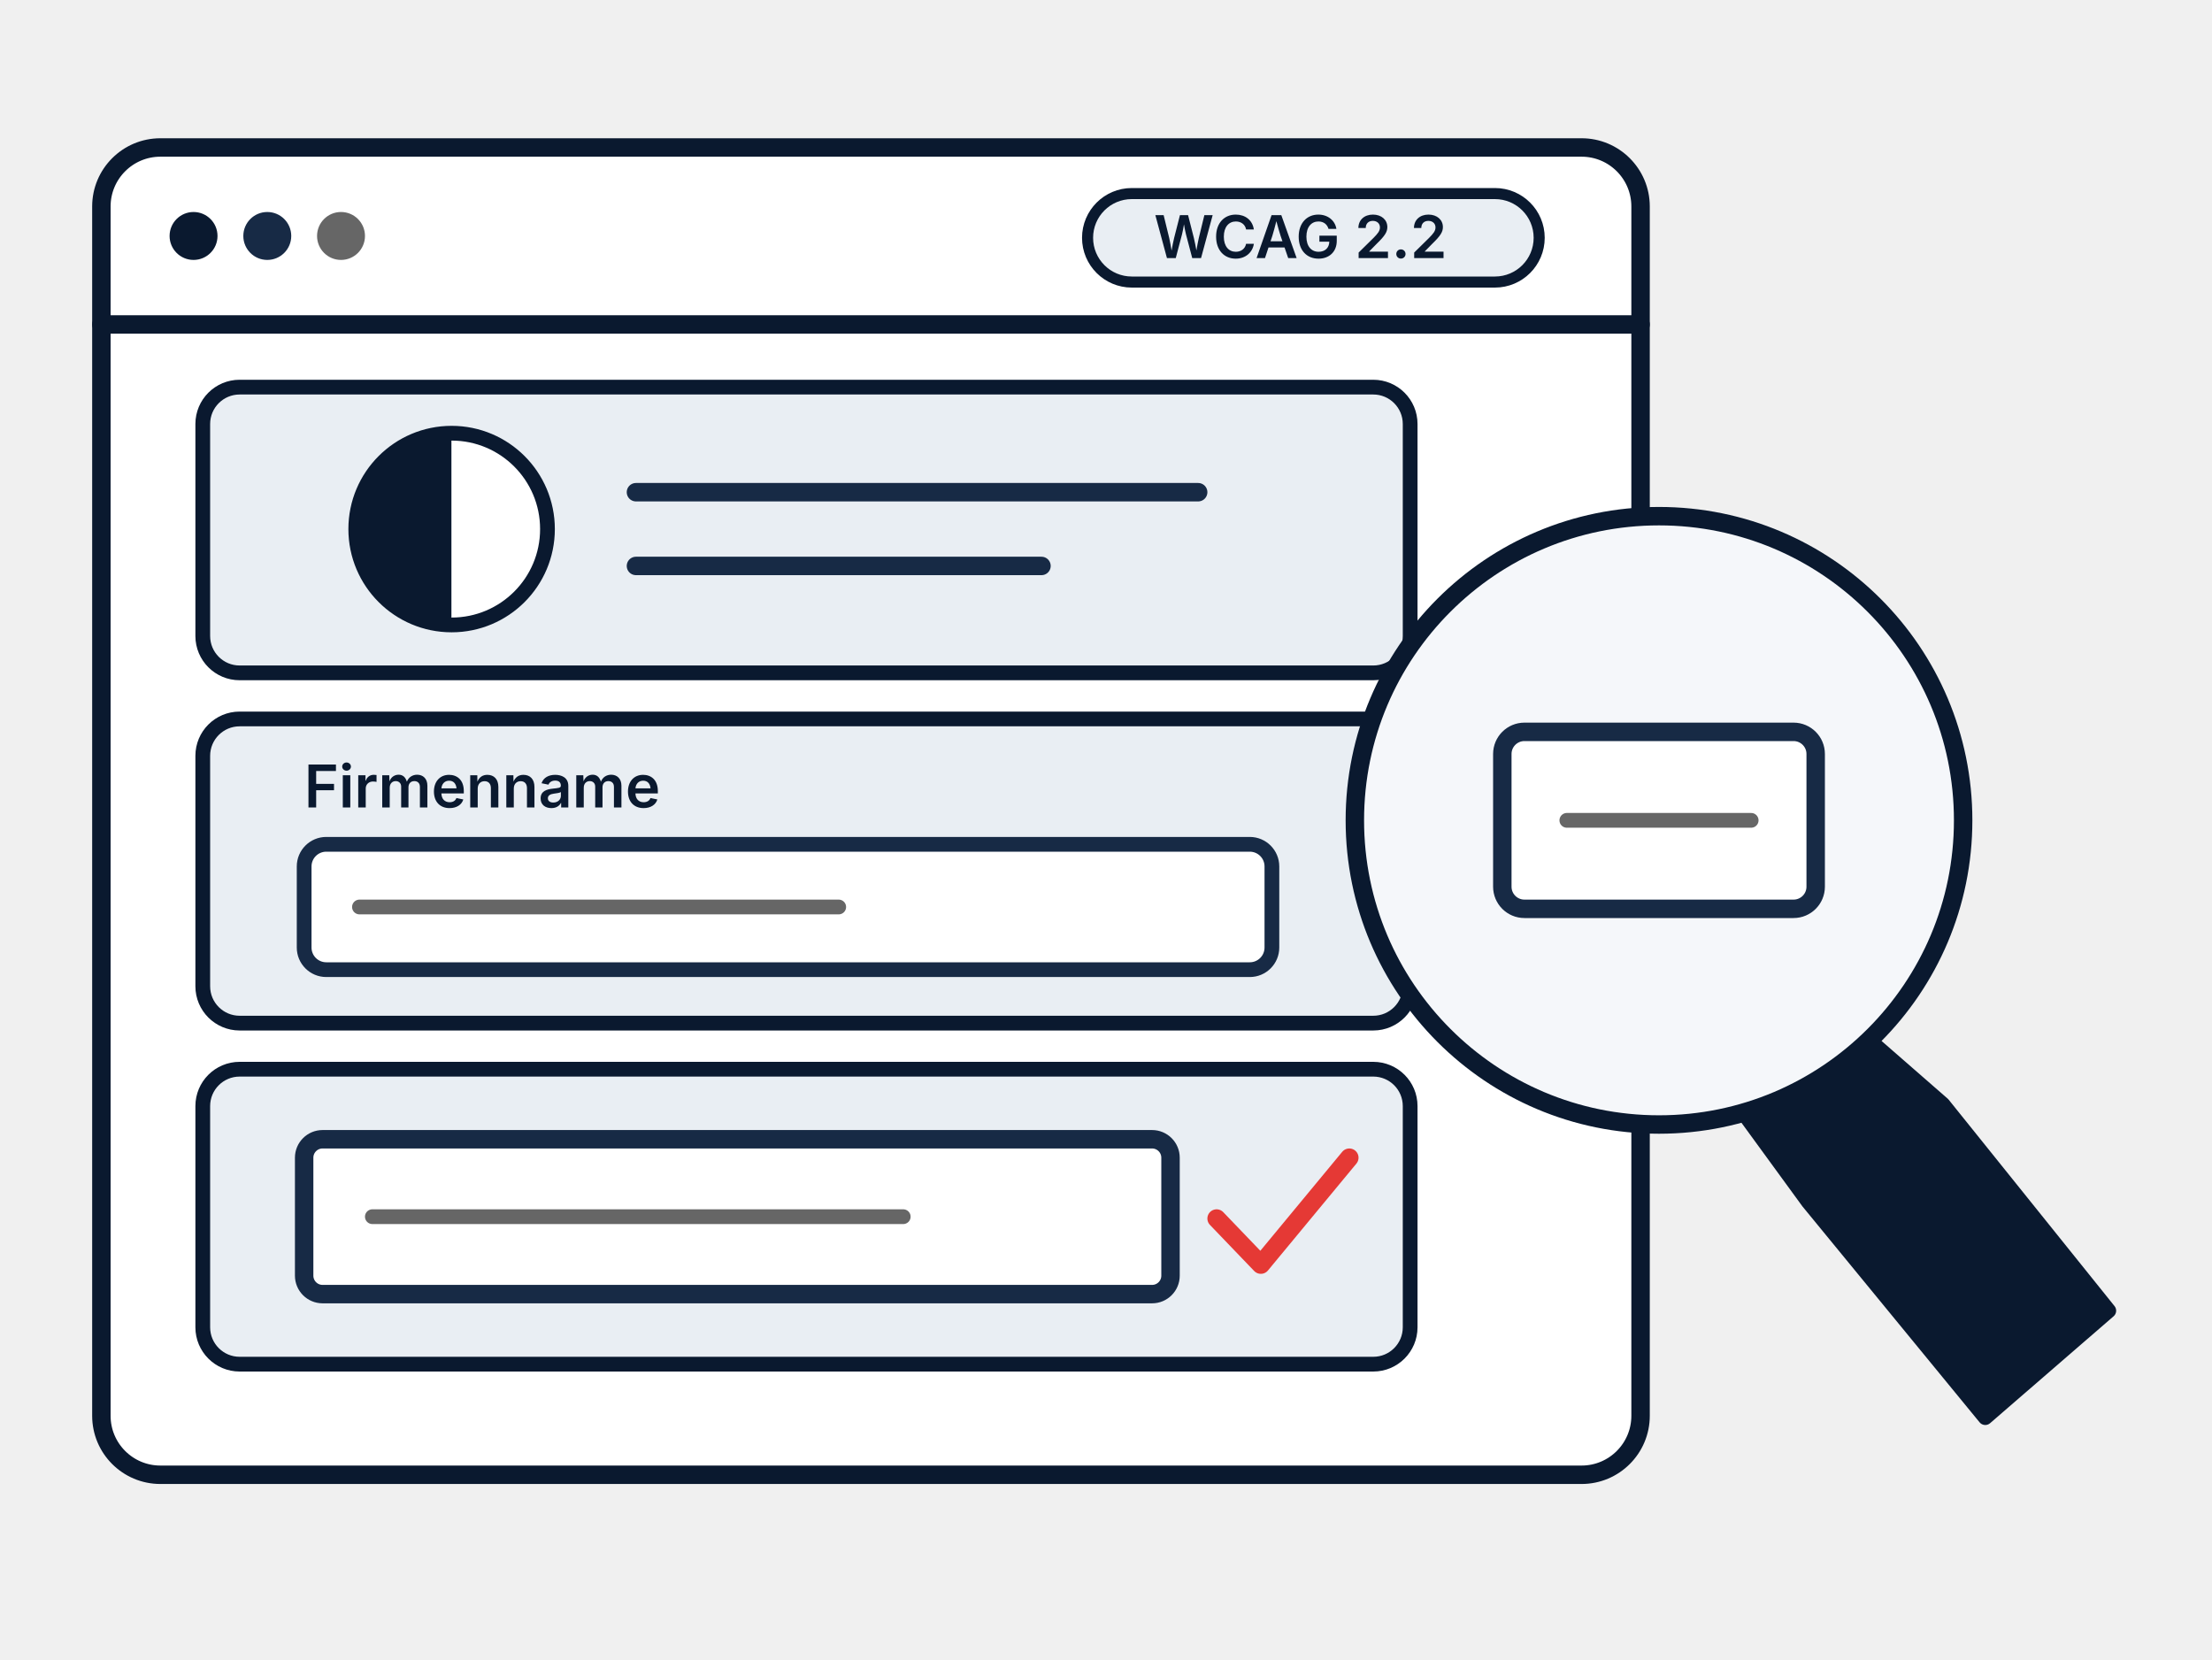
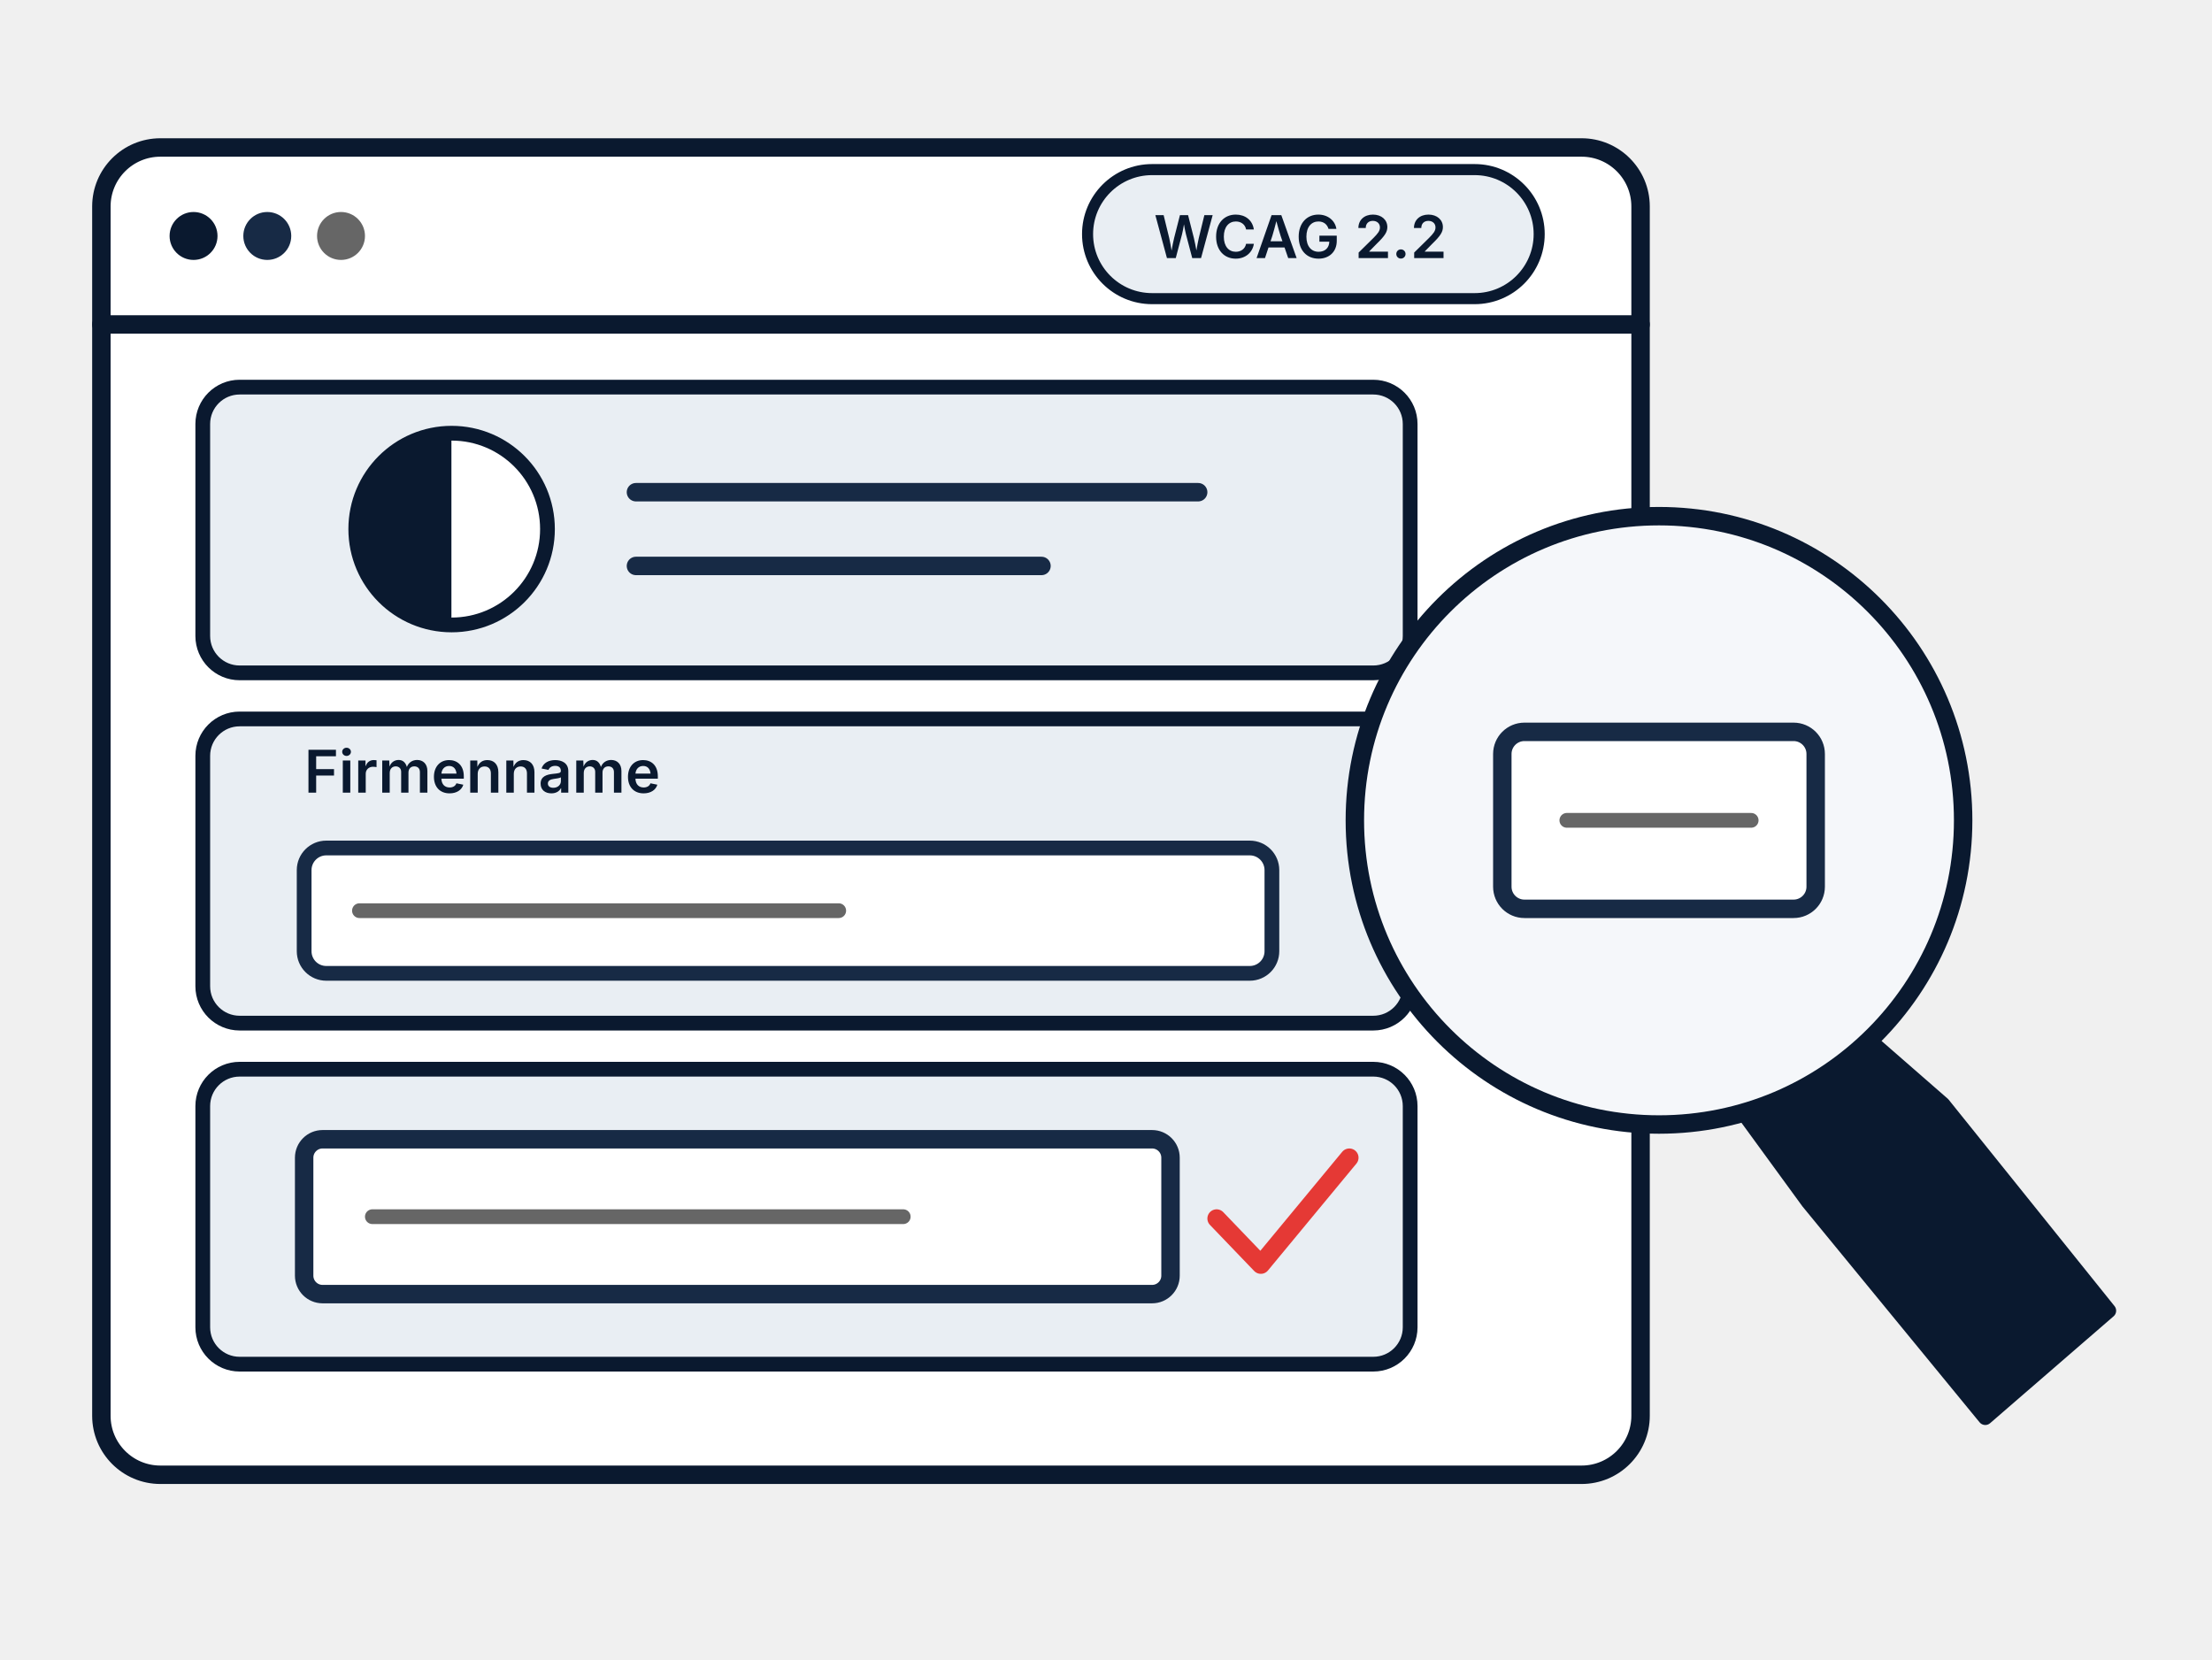
<svg xmlns="http://www.w3.org/2000/svg" viewBox="0 0 1200 900" role="img" aria-labelledby="title desc" stroke-linejoin="round" stroke-linecap="round">
  <rect x="55" y="80" width="835" height="720" rx="32" fill="#FFFFFF" stroke="#0A192F" stroke-width="10" />
  <path d="M55 176H890" fill="none" stroke="#0A192F" stroke-width="10" />
  <circle cx="105" cy="128" r="13" fill="#0A192F" />
  <circle cx="145" cy="128" r="13" fill="#172A45" />
  <circle cx="185" cy="128" r="13" fill="#666666" />
-   <rect x="590" y="105" width="245" height="48" rx="24" fill="#E9EEF3" stroke="#0A192F" stroke-width="6" />
+   <rect x="590" y="92" width="245" height="70" rx="35" fill="#E9EEF3" stroke="#0A192F" stroke-width="6" />
  <text x="626" y="140" fill="#0A192F" font-family="Inter, Helvetica, Arial, sans-serif" font-size="32" font-weight="600">WCAG 2.2</text>
  <rect x="110" y="210" width="655" height="155" rx="20" fill="#E9EEF3" stroke="#0A192F" stroke-width="8" />
  <path d="M245 235a52 52 0 0 0 0 104Z" fill="#0A192F" />
  <path d="M245 235a52 52 0 0 1 0 104Z" fill="#FFFFFF" />
  <circle cx="245" cy="287" r="52" fill="none" stroke="#0A192F" stroke-width="8" />
  <path d="M345 267H650M345 307H565" fill="none" stroke="#172A45" stroke-width="10" />
  <rect x="110" y="390" width="655" height="165" rx="20" fill="#E9EEF3" stroke="#0A192F" stroke-width="8" />
-   <text x="165" y="438" fill="#0A192F" font-family="Inter, Helvetica, Arial, sans-serif" font-size="32" font-weight="600">Firmenname</text>
-   <rect x="165" y="458" width="525" height="68" rx="12" fill="#FFFFFF" stroke="#172A45" stroke-width="8" />
-   <path d="M195 492H455" fill="none" stroke="#666666" stroke-width="8" />
+   <text x="165" y="430" fill="#0A192F" font-family="Inter, Helvetica, Arial, sans-serif" font-size="32" font-weight="600">Firmenname</text>
+   <rect x="165" y="460" width="525" height="68" rx="12" fill="#FFFFFF" stroke="#172A45" stroke-width="8" />
+   <path d="M195 494H455" fill="none" stroke="#666666" stroke-width="8" />
  <rect x="110" y="580" width="655" height="160" rx="20" fill="#E9EEF3" stroke="#0A192F" stroke-width="8" />
  <rect x="165" y="618" width="470" height="84" rx="10" fill="#FFFFFF" stroke="#172A45" stroke-width="10" />
  <path d="M202 660H490" fill="none" stroke="#666666" stroke-width="8" />
  <path d="M660 661l24 25 48-58" fill="none" stroke="#E53935" stroke-width="10" />
  <path d="M1007 558l47 41 90 112-67 58-96-117-35-48Z" fill="#0A192F" stroke="#0A192F" stroke-width="8" />
  <circle cx="900" cy="445" r="165" fill="#F5F7FA" stroke="#0A192F" stroke-width="10" />
  <rect x="815" y="397" width="170" height="96" rx="12" fill="#FFFFFF" stroke="#172A45" stroke-width="10" />
  <path d="M850 445H950" fill="none" stroke="#666666" stroke-width="8" />
</svg>
